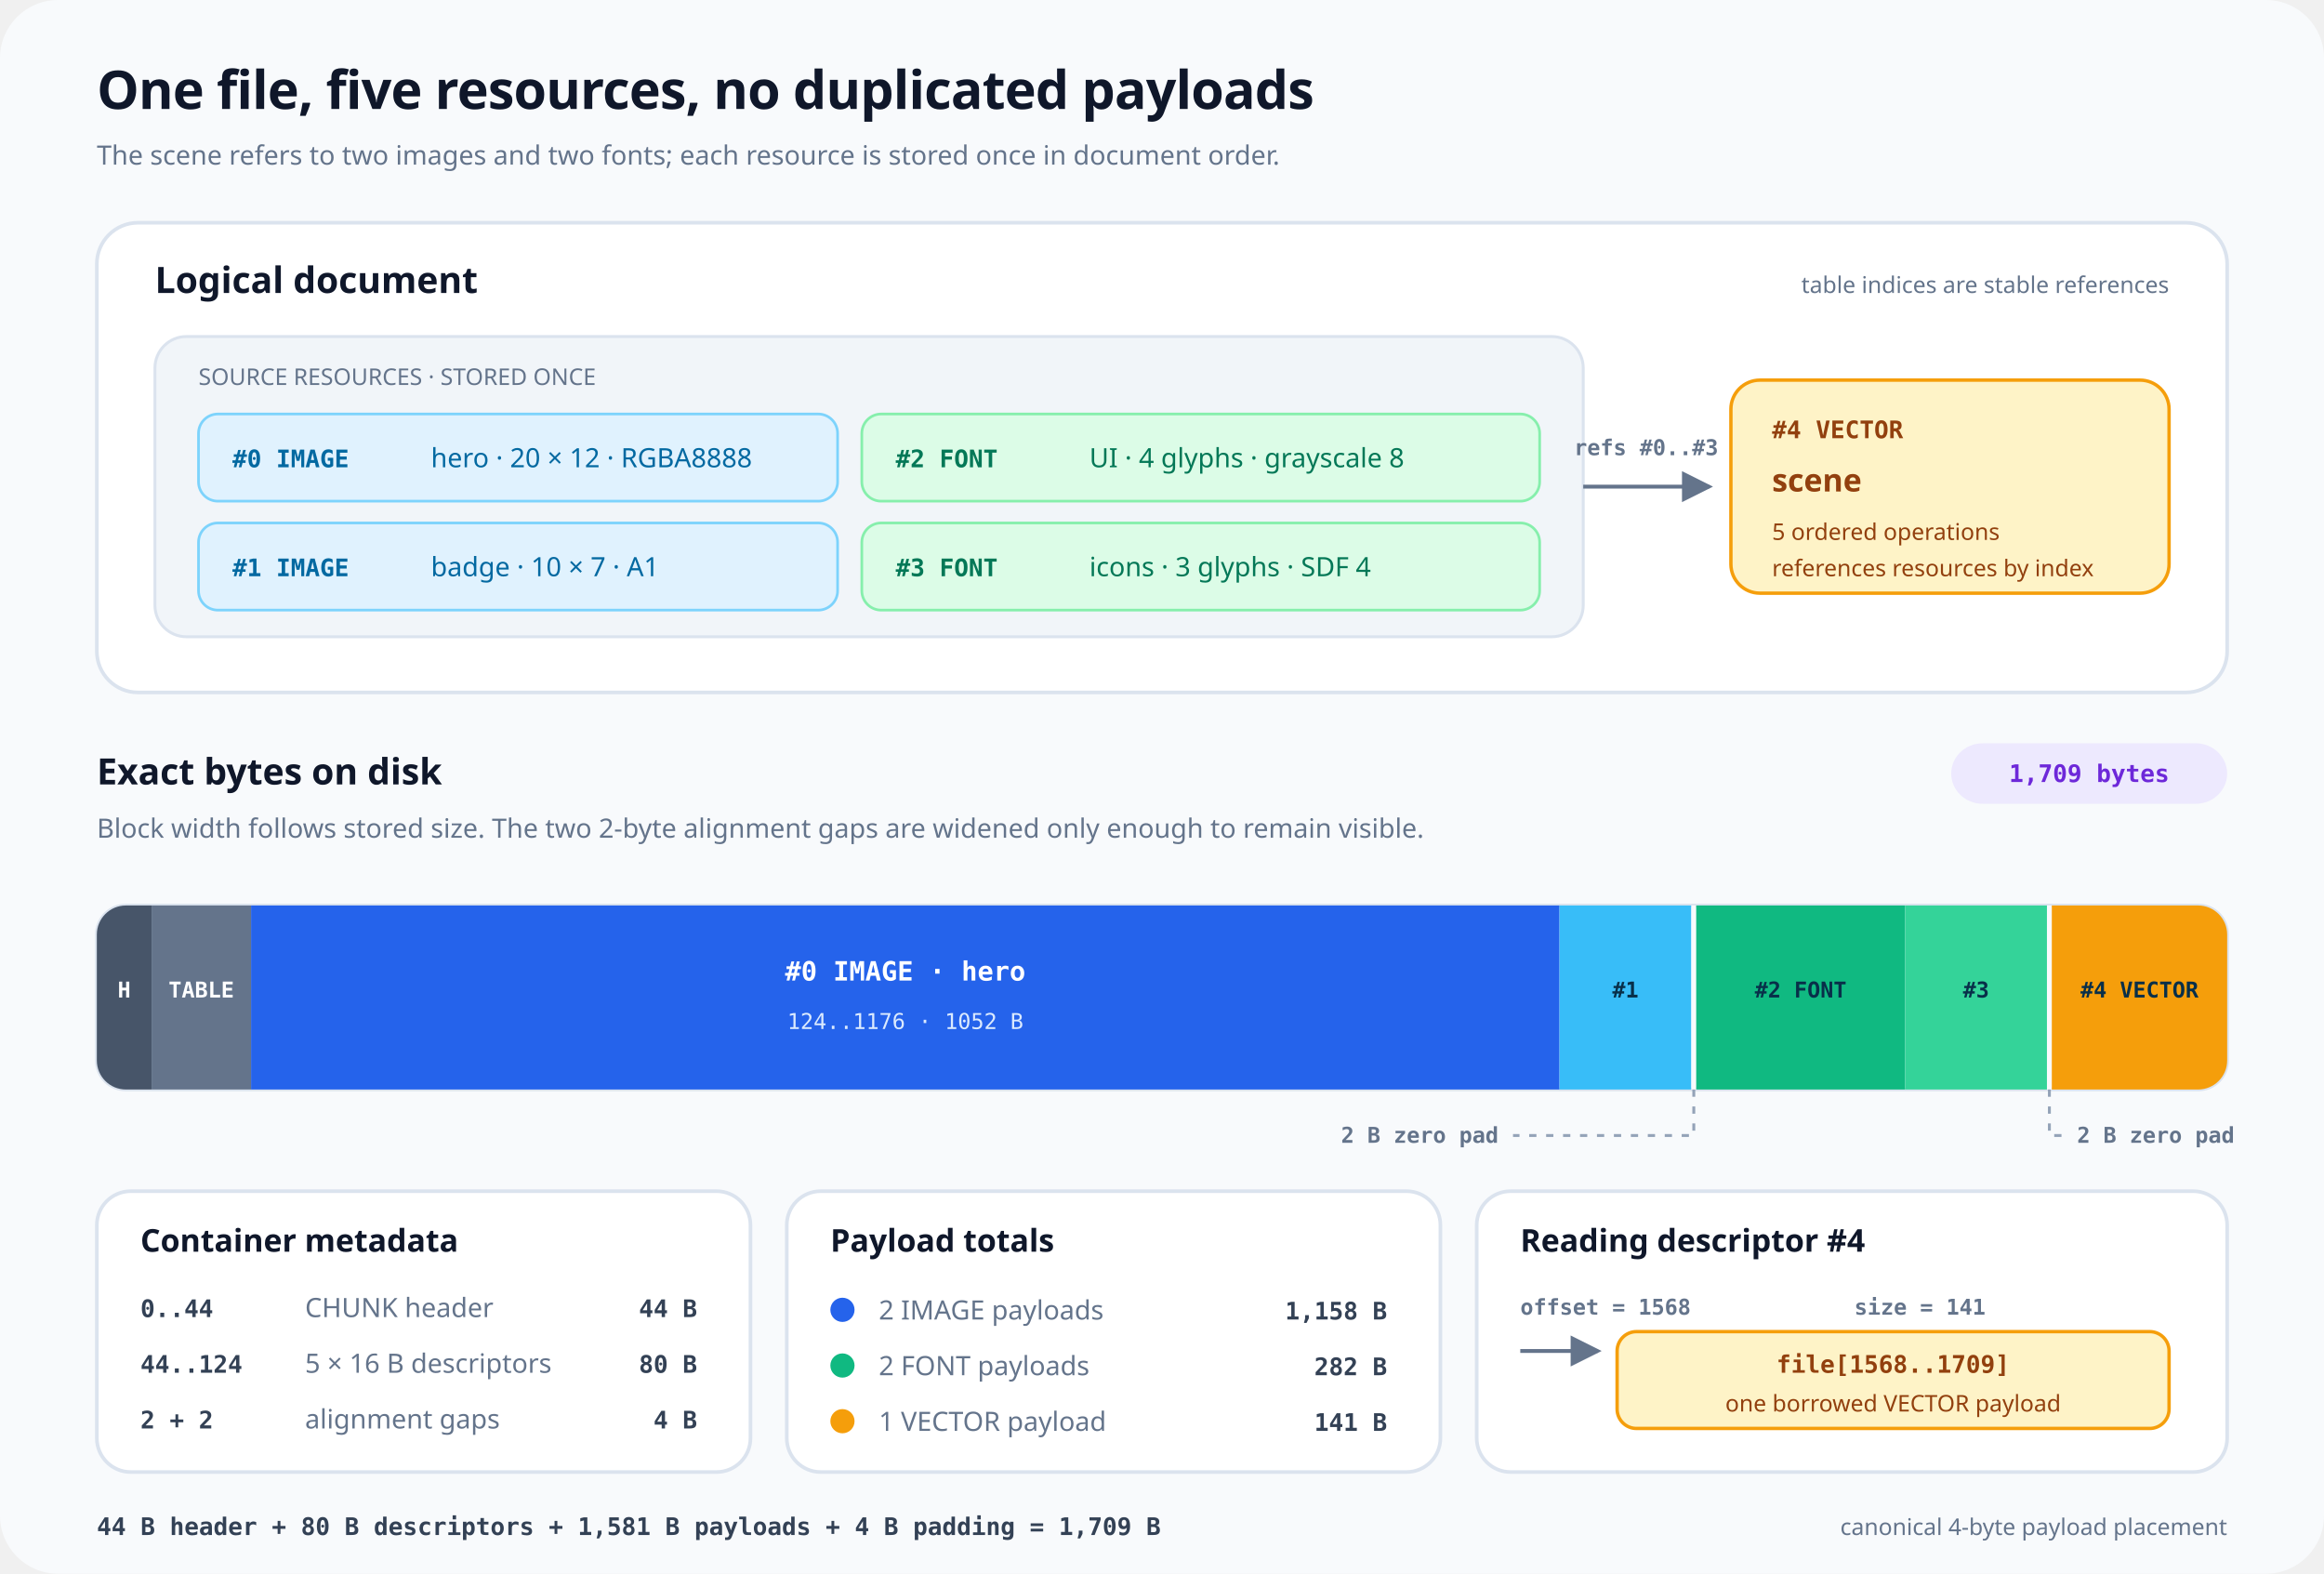
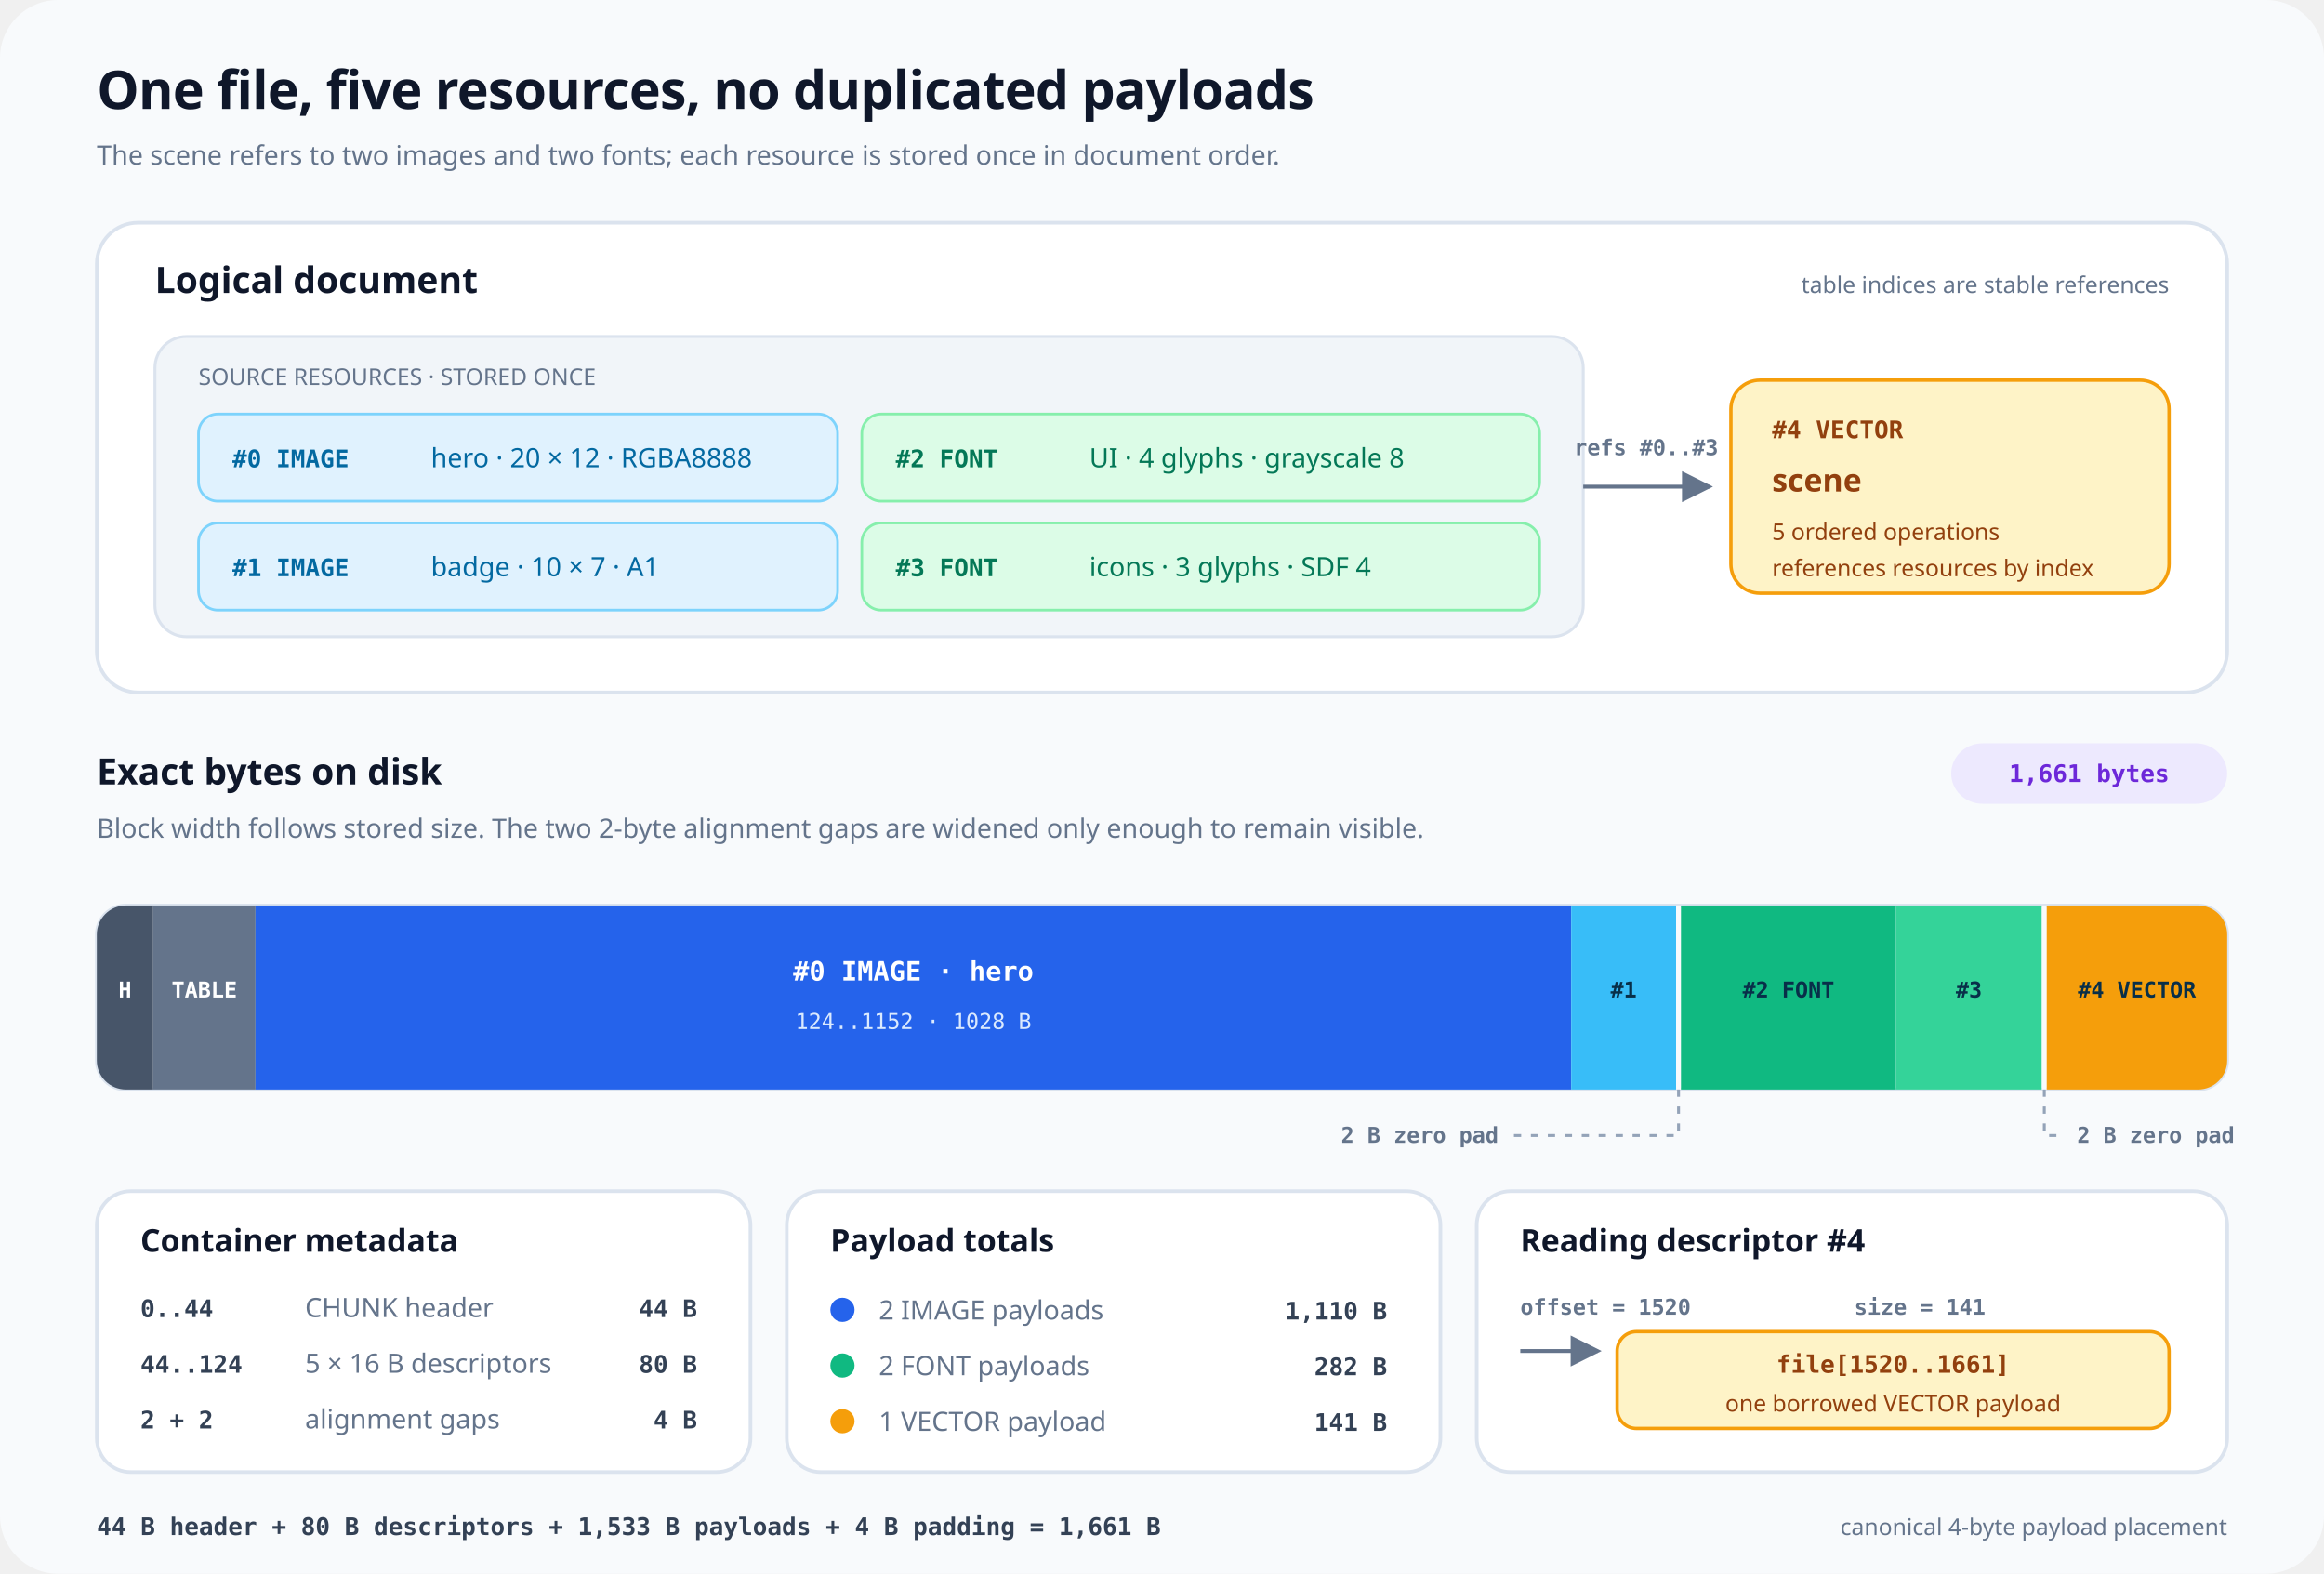
<svg xmlns="http://www.w3.org/2000/svg" width="960" height="650" viewBox="0 0 960 650" role="img" aria-labelledby="title desc">
  <defs>
    <marker id="arrow" markerWidth="8" markerHeight="8" refX="7" refY="4" orient="auto">
      <path d="M0 0L8 4L0 8Z" class="arrow-head" />
    </marker>
    <clipPath id="byte-bar-clip">
      <rect x="40" y="374" width="880" height="76" rx="12" />
    </clipPath>
    <style>
      .bg{fill:#f8fafc}
      .panel{fill:#fff;stroke:#dbe3ee;stroke-width:1.5}
      .soft{fill:#f1f5f9;stroke:#dbe3ee;stroke-width:1.2}
      .title{fill:#0f172a;font:750 22px system-ui,sans-serif;letter-spacing:-.3px}
      .section-title{fill:#0f172a;font:730 15px system-ui,sans-serif}
      .head{fill:#0f172a;font:700 13px system-ui,sans-serif}
      .label{fill:#0f172a;font:650 11px system-ui,sans-serif}
      .body{fill:#64748b;font:11px system-ui,sans-serif}
      .small{fill:#64748b;font:9.5px system-ui,sans-serif}
      .mono{fill:#334155;font:650 10px ui-monospace,SFMono-Regular,Menlo,monospace}
      .mono-small{fill:#64748b;font:650 9px ui-monospace,SFMono-Regular,Menlo,monospace}
      .wire{fill:none;stroke:#64748b;stroke-width:1.6;marker-end:url(#arrow)}
      .guide{fill:none;stroke:#94a3b8;stroke-width:1.2;stroke-dasharray:3 4}
      .arrow-head{fill:#64748b}
      .image-card{fill:#e0f2fe;stroke:#7dd3fc;stroke-width:1.1}
      .image-text{fill:#0369a1}
      .font-card{fill:#dcfce7;stroke:#86efac;stroke-width:1.1}
      .font-text{fill:#047857}
      .scene-card{fill:#fef3c7;stroke:#f59e0b;stroke-width:1.4}
      .scene-text{fill:#92400e}
      .pill{fill:#ede9fe}
      .pill-text{fill:#6d28d9}
      .bar-header{fill:#475569}.bar-table{fill:#64748b}
      .bar-image{fill:#2563eb}.bar-image-alt{fill:#38bdf8}
      .bar-font{fill:#10b981}.bar-font-alt{fill:#34d399}
      .bar-scene{fill:#f59e0b}.bar-pad{fill:#f8fafc}
      .bar-light{fill:#fff;font:700 9px ui-monospace,SFMono-Regular,Menlo,monospace}
      .bar-dark{fill:#082f49;font:750 9px ui-monospace,SFMono-Regular,Menlo,monospace}
      .bar-main{fill:#fff;font:750 11px ui-monospace,SFMono-Regular,Menlo,monospace}
      .bar-sub{fill:#dbeafe;font:9px ui-monospace,SFMono-Regular,Menlo,monospace}
      @media(prefers-color-scheme:dark){
        .bg{fill:#0b1120}.panel{fill:#111827;stroke:#334155}.soft{fill:#0f172a;stroke:#334155}
        .title,.section-title,.head,.label{fill:#f8fafc}.body,.small,.mono-small{fill:#94a3b8}.mono{fill:#cbd5e1}
        .image-card{fill:#0c4a6e;stroke:#0284c7}.image-text{fill:#bae6fd}
        .font-card{fill:#064e3b;stroke:#059669}.font-text{fill:#bbf7d0}
        .scene-card{fill:#78350f;stroke:#d97706}.scene-text{fill:#fde68a}
        .pill{fill:#2e1065}.pill-text{fill:#ddd6fe}.bar-pad{fill:#0b1120}
        .wire{stroke:#94a3b8}.guide{stroke:#64748b}.arrow-head{fill:#94a3b8}
      }
    </style>
  </defs>
  <rect class="bg" width="960" height="650" rx="24" />
  <text class="title" x="40" y="45">One file, five resources, no duplicated payloads</text>
  <text class="body" x="40" y="68">The scene refers to two images and two fonts; each resource is stored once in document order.</text>
  <g>
    <rect class="panel" x="40" y="92" width="880" height="194" rx="17" data-audit-boundary="logical-document" />
    <g data-audit-contained-by="logical-document" data-audit-min-inset="16 20 18 20">
      <text class="section-title" x="64" y="121">Logical document</text>
      <text class="small" x="896" y="121" text-anchor="end">table indices are stable references</text>
      <rect class="soft" x="64" y="139" width="590" height="124" rx="13" />
      <text class="small" x="82" y="159">SOURCE RESOURCES · STORED ONCE</text>
      <rect class="image-card" x="82" y="171" width="264" height="36" rx="8" />
      <text class="mono image-text" x="96" y="193">#0  IMAGE</text>
      <text class="body image-text" x="178" y="193">hero · 20 × 12 · RGBA8888</text>
      <rect class="font-card" x="356" y="171" width="280" height="36" rx="8" />
      <text class="mono font-text" x="370" y="193">#2  FONT</text>
      <text class="body font-text" x="450" y="193">UI · 4 glyphs · grayscale 8</text>
      <rect class="image-card" x="82" y="216" width="264" height="36" rx="8" />
      <text class="mono image-text" x="96" y="238">#1  IMAGE</text>
      <text class="body image-text" x="178" y="238">badge · 10 × 7 · A1</text>
      <rect class="font-card" x="356" y="216" width="280" height="36" rx="8" />
      <text class="mono font-text" x="370" y="238">#3  FONT</text>
      <text class="body font-text" x="450" y="238">icons · 3 glyphs · SDF 4</text>
      <path class="wire" d="M654 201H706" />
      <text class="mono-small" x="680" y="188" text-anchor="middle">refs #0..#3</text>
      <rect class="scene-card" x="715" y="157" width="181" height="88" rx="12" />
      <text class="mono scene-text" x="732" y="181">#4  VECTOR</text>
      <text class="head scene-text" x="732" y="203">scene</text>
      <text class="small scene-text" x="732" y="223">5 ordered operations</text>
      <text class="small scene-text" x="732" y="238">references resources by index</text>
    </g>
  </g>
  <text class="section-title" x="40" y="324">Exact bytes on disk</text>
  <text class="body" x="40" y="346">Block width follows stored size. The two 2-byte alignment gaps are widened only enough to remain visible.</text>
  <rect class="pill" x="806" y="307" width="114" height="25" rx="13" />
-   <text class="mono pill-text" x="863" y="323" text-anchor="middle">1,709 bytes</text>
+   <text class="mono pill-text" x="863" y="323" text-anchor="middle">1,661 bytes</text>
  <g>
    <rect class="panel" x="40" y="374" width="880" height="76" rx="12" data-audit-boundary="byte-map" />
    <g clip-path="url(#byte-bar-clip)" data-audit-contained-by="byte-map" data-audit-min-inset="0 0 0 0">
-       <rect class="bar-header" x="40" y="374" width="22.61" height="76" />
-       <rect class="bar-table" x="62.61" y="374" width="41.1" height="76" />
-       <rect class="bar-image" x="103.71" y="374" width="540.5" height="76" />
-       <rect class="bar-image-alt" x="644.21" y="374" width="54.46" height="76" />
-       <rect class="bar-pad" x="698.67" y="374" width="2" height="76" />
-       <rect class="bar-font" x="700.67" y="374" width="86.32" height="76" />
-       <rect class="bar-font-alt" x="786.99" y="374" width="58.57" height="76" />
-       <rect class="bar-pad" x="845.56" y="374" width="2" height="76" />
-       <rect class="bar-scene" x="847.56" y="374" width="72.44" height="76" />
+       <rect class="bar-header" x="40" y="374" width="23.26" height="76" />
+       <rect class="bar-table" x="63.26" y="374" width="42.29" height="76" />
+       <rect class="bar-image" x="105.55" y="374" width="543.47" height="76" />
+       <rect class="bar-image-alt" x="649.02" y="374" width="43.35" height="76" />
+       <rect class="bar-pad" x="692.37" y="374" width="2" height="76" />
+       <rect class="bar-font" x="694.37" y="374" width="88.82" height="76" />
+       <rect class="bar-font-alt" x="783.19" y="374" width="60.27" height="76" />
+       <rect class="bar-pad" x="843.46" y="374" width="2" height="76" />
+       <rect class="bar-scene" x="845.46" y="374" width="74.54" height="76" />
    </g>
-     <text class="bar-light" x="51.3" y="412" text-anchor="middle">H</text>
-     <text class="bar-light" x="83.16" y="412" text-anchor="middle">TABLE</text>
-     <text class="bar-main" x="373.96" y="405" text-anchor="middle">#0 IMAGE · hero</text>
-     <text class="bar-sub" x="373.96" y="425" text-anchor="middle">124..1176 · 1052 B</text>
-     <text class="bar-dark" x="671.44" y="412" text-anchor="middle">#1</text>
-     <text class="bar-dark" x="743.83" y="412" text-anchor="middle">#2 FONT</text>
-     <text class="bar-dark" x="816.27" y="412" text-anchor="middle">#3</text>
-     <text class="bar-dark" x="883.78" y="412" text-anchor="middle">#4 VECTOR</text>
+     <text class="bar-light" x="51.63" y="412" text-anchor="middle">H</text>
+     <text class="bar-light" x="84.41" y="412" text-anchor="middle">TABLE</text>
+     <text class="bar-main" x="377.29" y="405" text-anchor="middle">#0 IMAGE · hero</text>
+     <text class="bar-sub" x="377.29" y="425" text-anchor="middle">124..1152 · 1028 B</text>
+     <text class="bar-dark" x="670.7" y="412" text-anchor="middle">#1</text>
+     <text class="bar-dark" x="738.78" y="412" text-anchor="middle">#2 FONT</text>
+     <text class="bar-dark" x="813.32" y="412" text-anchor="middle">#3</text>
+     <text class="bar-dark" x="882.73" y="412" text-anchor="middle">#4 VECTOR</text>
  </g>
-   <path class="guide" d="M699.67 450V469H625" />
+   <path class="guide" d="M693.37 450V469H625" />
  <text class="mono-small" x="619" y="472" text-anchor="end">2 B zero pad</text>
-   <path class="guide" d="M846.56 450V469H852" />
+   <path class="guide" d="M844.46 450V469H852" />
  <text class="mono-small" x="858" y="472">2 B zero pad</text>
  <g transform="translate(40 492)">
    <g>
      <rect class="panel" width="270" height="116" rx="14" data-audit-boundary="container-card" />
      <g data-audit-contained-by="container-card" data-audit-min-inset="14 18 16 18">
        <text class="head" x="18" y="25">Container metadata</text>
        <text class="mono" x="18" y="52">0..44</text>
        <text class="body" x="86" y="52">CHUNK header</text>
        <text class="mono" x="248" y="52" text-anchor="end">44 B</text>
        <text class="mono" x="18" y="75">44..124</text>
        <text class="body" x="86" y="75">5 × 16 B descriptors</text>
        <text class="mono" x="248" y="75" text-anchor="end">80 B</text>
        <text class="mono" x="18" y="98">2 + 2</text>
        <text class="body" x="86" y="98">alignment gaps</text>
        <text class="mono" x="248" y="98" text-anchor="end">4 B</text>
      </g>
    </g>
    <g transform="translate(285)">
      <rect class="panel" width="270" height="116" rx="14" data-audit-boundary="payload-card" />
      <g data-audit-contained-by="payload-card" data-audit-min-inset="14 18 16 18">
        <text class="head" x="18" y="25">Payload totals</text>
        <circle cx="23" cy="49" r="5" fill="#2563eb" />
        <text class="body" x="38" y="53">2 IMAGE payloads</text>
-         <text class="mono" x="248" y="53" text-anchor="end">1,158 B</text>
+         <text class="mono" x="248" y="53" text-anchor="end">1,110 B</text>
        <circle cx="23" cy="72" r="5" fill="#10b981" />
        <text class="body" x="38" y="76">2 FONT payloads</text>
        <text class="mono" x="248" y="76" text-anchor="end">282 B</text>
        <circle cx="23" cy="95" r="5" fill="#f59e0b" />
        <text class="body" x="38" y="99">1 VECTOR payload</text>
        <text class="mono" x="248" y="99" text-anchor="end">141 B</text>
      </g>
    </g>
    <g transform="translate(570)">
      <rect class="panel" width="310" height="116" rx="14" data-audit-boundary="lookup-card" />
      <g data-audit-contained-by="lookup-card" data-audit-min-inset="14 18 16 18">
        <text class="head" x="18" y="25">Reading descriptor #4</text>
-         <text class="mono-small" x="18" y="51">offset = 1568</text>
+         <text class="mono-small" x="18" y="51">offset = 1520</text>
        <text class="mono-small" x="156" y="51">size = 141</text>
        <path class="wire" d="M18 66H50" />
        <rect class="scene-card" x="58" y="58" width="228" height="40" rx="8" />
-         <text class="mono scene-text" x="172" y="75" text-anchor="middle">file[1568..1709]</text>
+         <text class="mono scene-text" x="172" y="75" text-anchor="middle">file[1520..1661]</text>
        <text class="small scene-text" x="172" y="91" text-anchor="middle">one borrowed VECTOR payload</text>
      </g>
    </g>
  </g>
-   <text class="mono" x="40" y="634">44 B header + 80 B descriptors + 1,581 B payloads + 4 B padding = 1,709 B</text>
+   <text class="mono" x="40" y="634">44 B header + 80 B descriptors + 1,533 B payloads + 4 B padding = 1,661 B</text>
  <text class="small" x="920" y="634" text-anchor="end">canonical 4-byte payload placement</text>
</svg>
